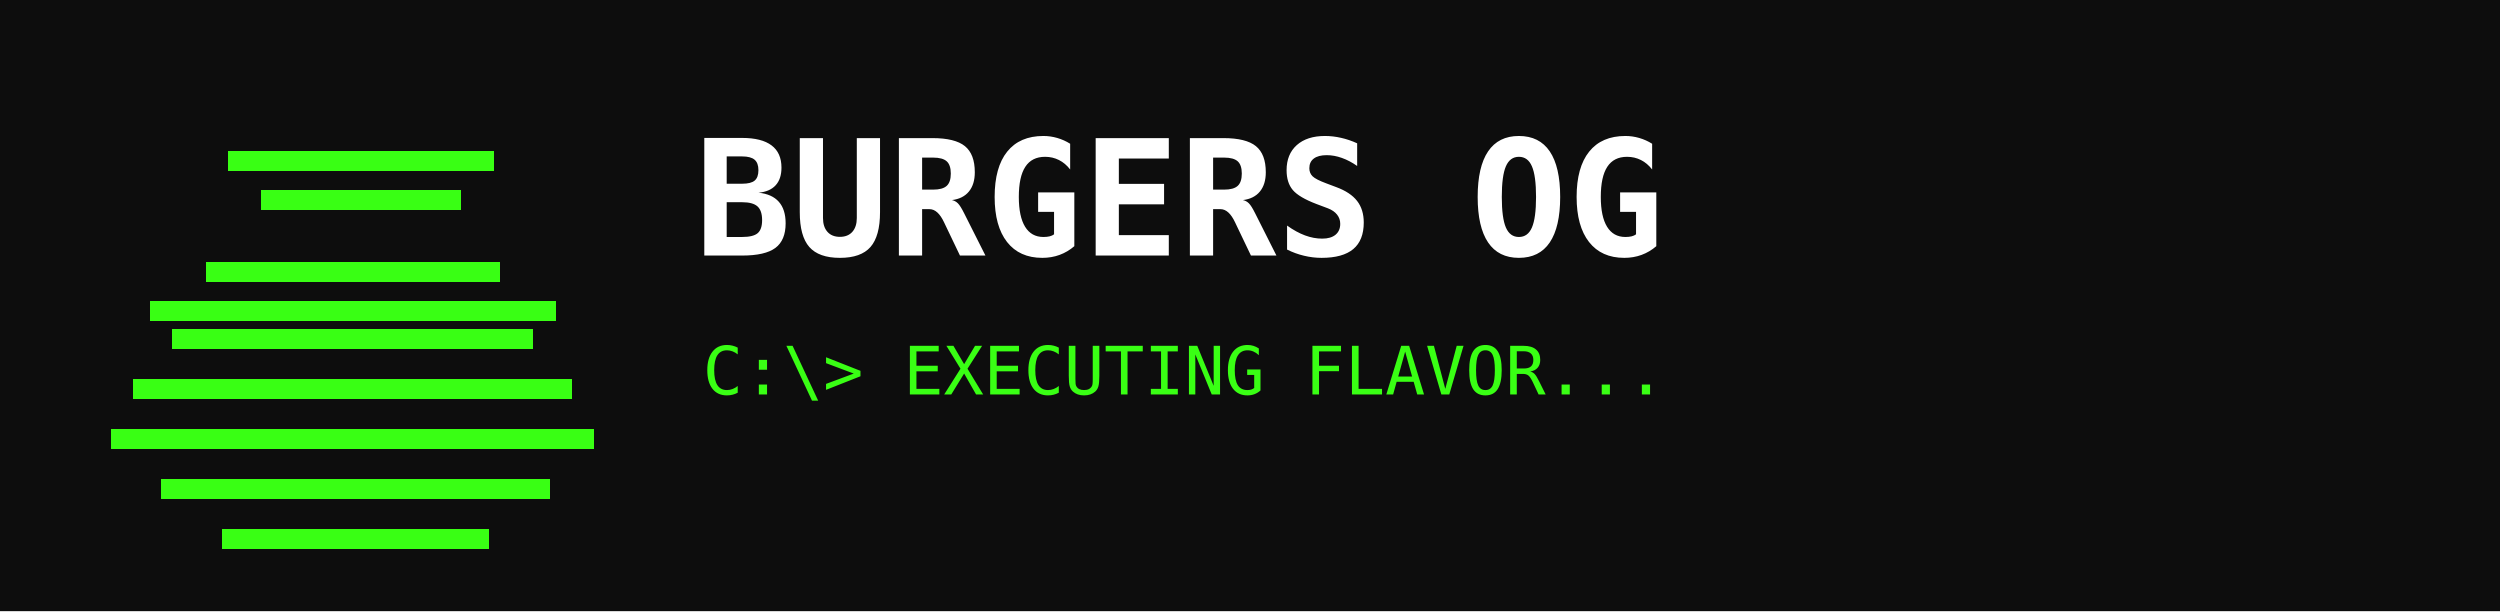
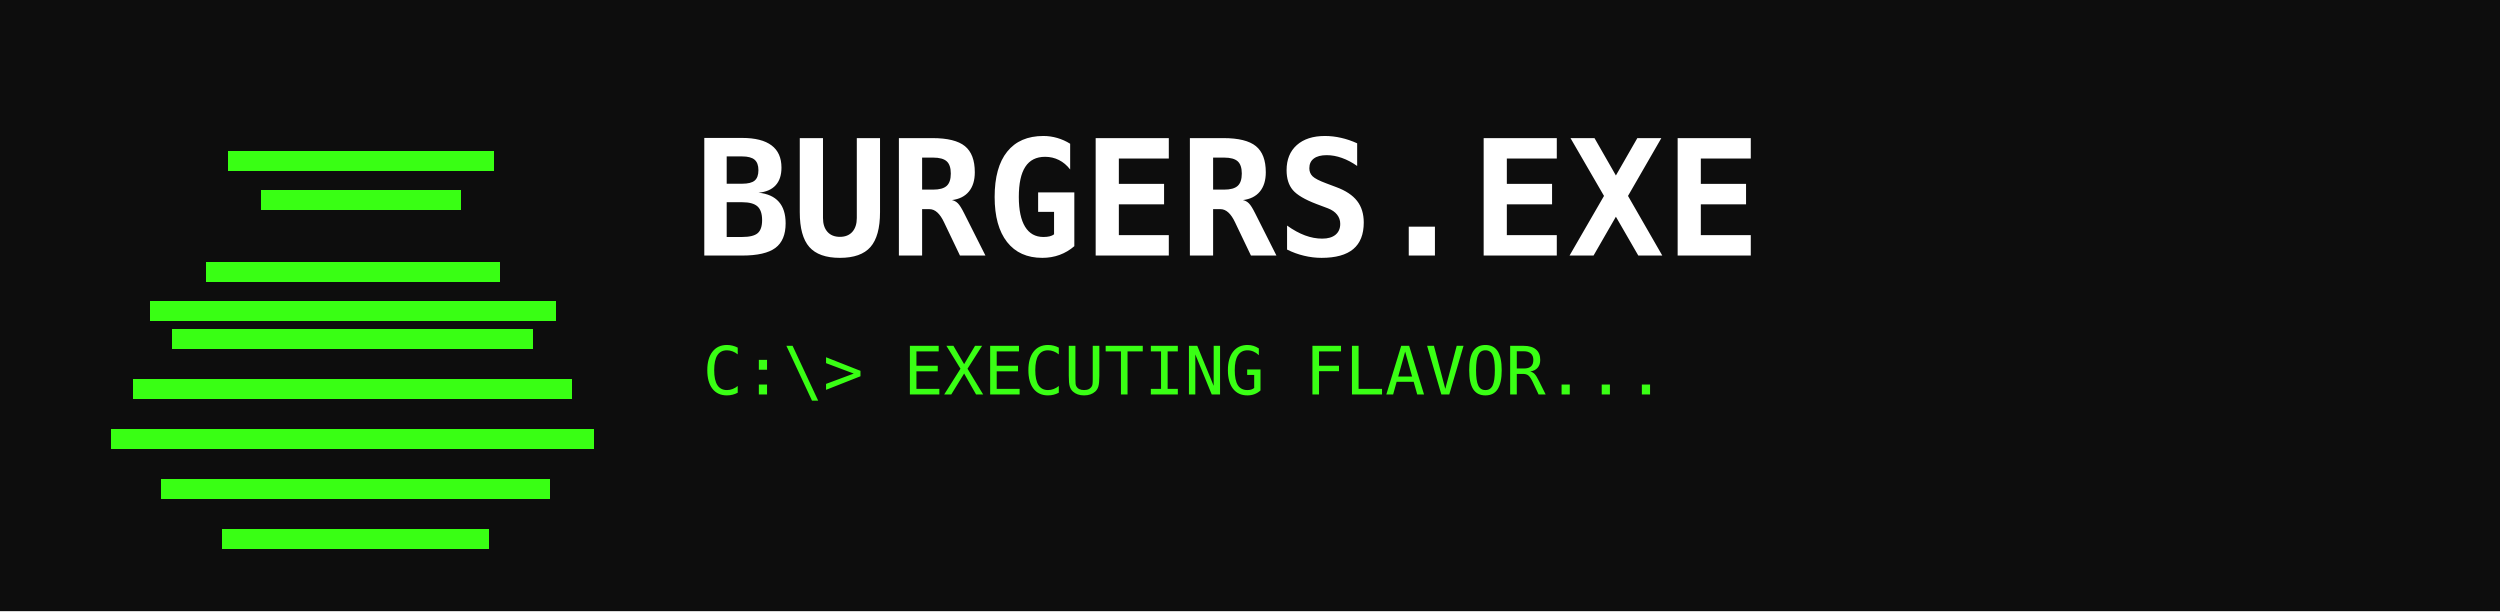
- <svg xmlns="http://www.w3.org/2000/svg" viewBox="0 0 900 220" role="img" aria-label="Burgers OG horizontal logo">
+ <svg xmlns="http://www.w3.org/2000/svg" viewBox="0 0 900 220" role="img" aria-label="Burgers.exe horizontal logo">
  <rect width="900" height="220" fill="#0D0D0D" />
  <g fill="none" stroke="#39FF14" stroke-width="7" shape-rendering="crispEdges">
    <path d="M62 122h130M48 140h158M40 158h174M58 176h140M80 194h96" />
    <path d="M74 98h106M54 112h146" />
    <path d="M94 72h72M82 58h96" />
  </g>
-   <text x="250" y="92" fill="#FFFFFF" font-family="monospace" font-size="58" font-weight="700">BURGERS OG</text>
+   <text x="250" y="92" fill="#FFFFFF" font-family="monospace" font-size="58" font-weight="700">BURGERS.EXE</text>
  <text x="253" y="142" fill="#39FF14" font-family="monospace" font-size="24">C:\&gt; EXECUTING FLAVOR...</text>
</svg>
